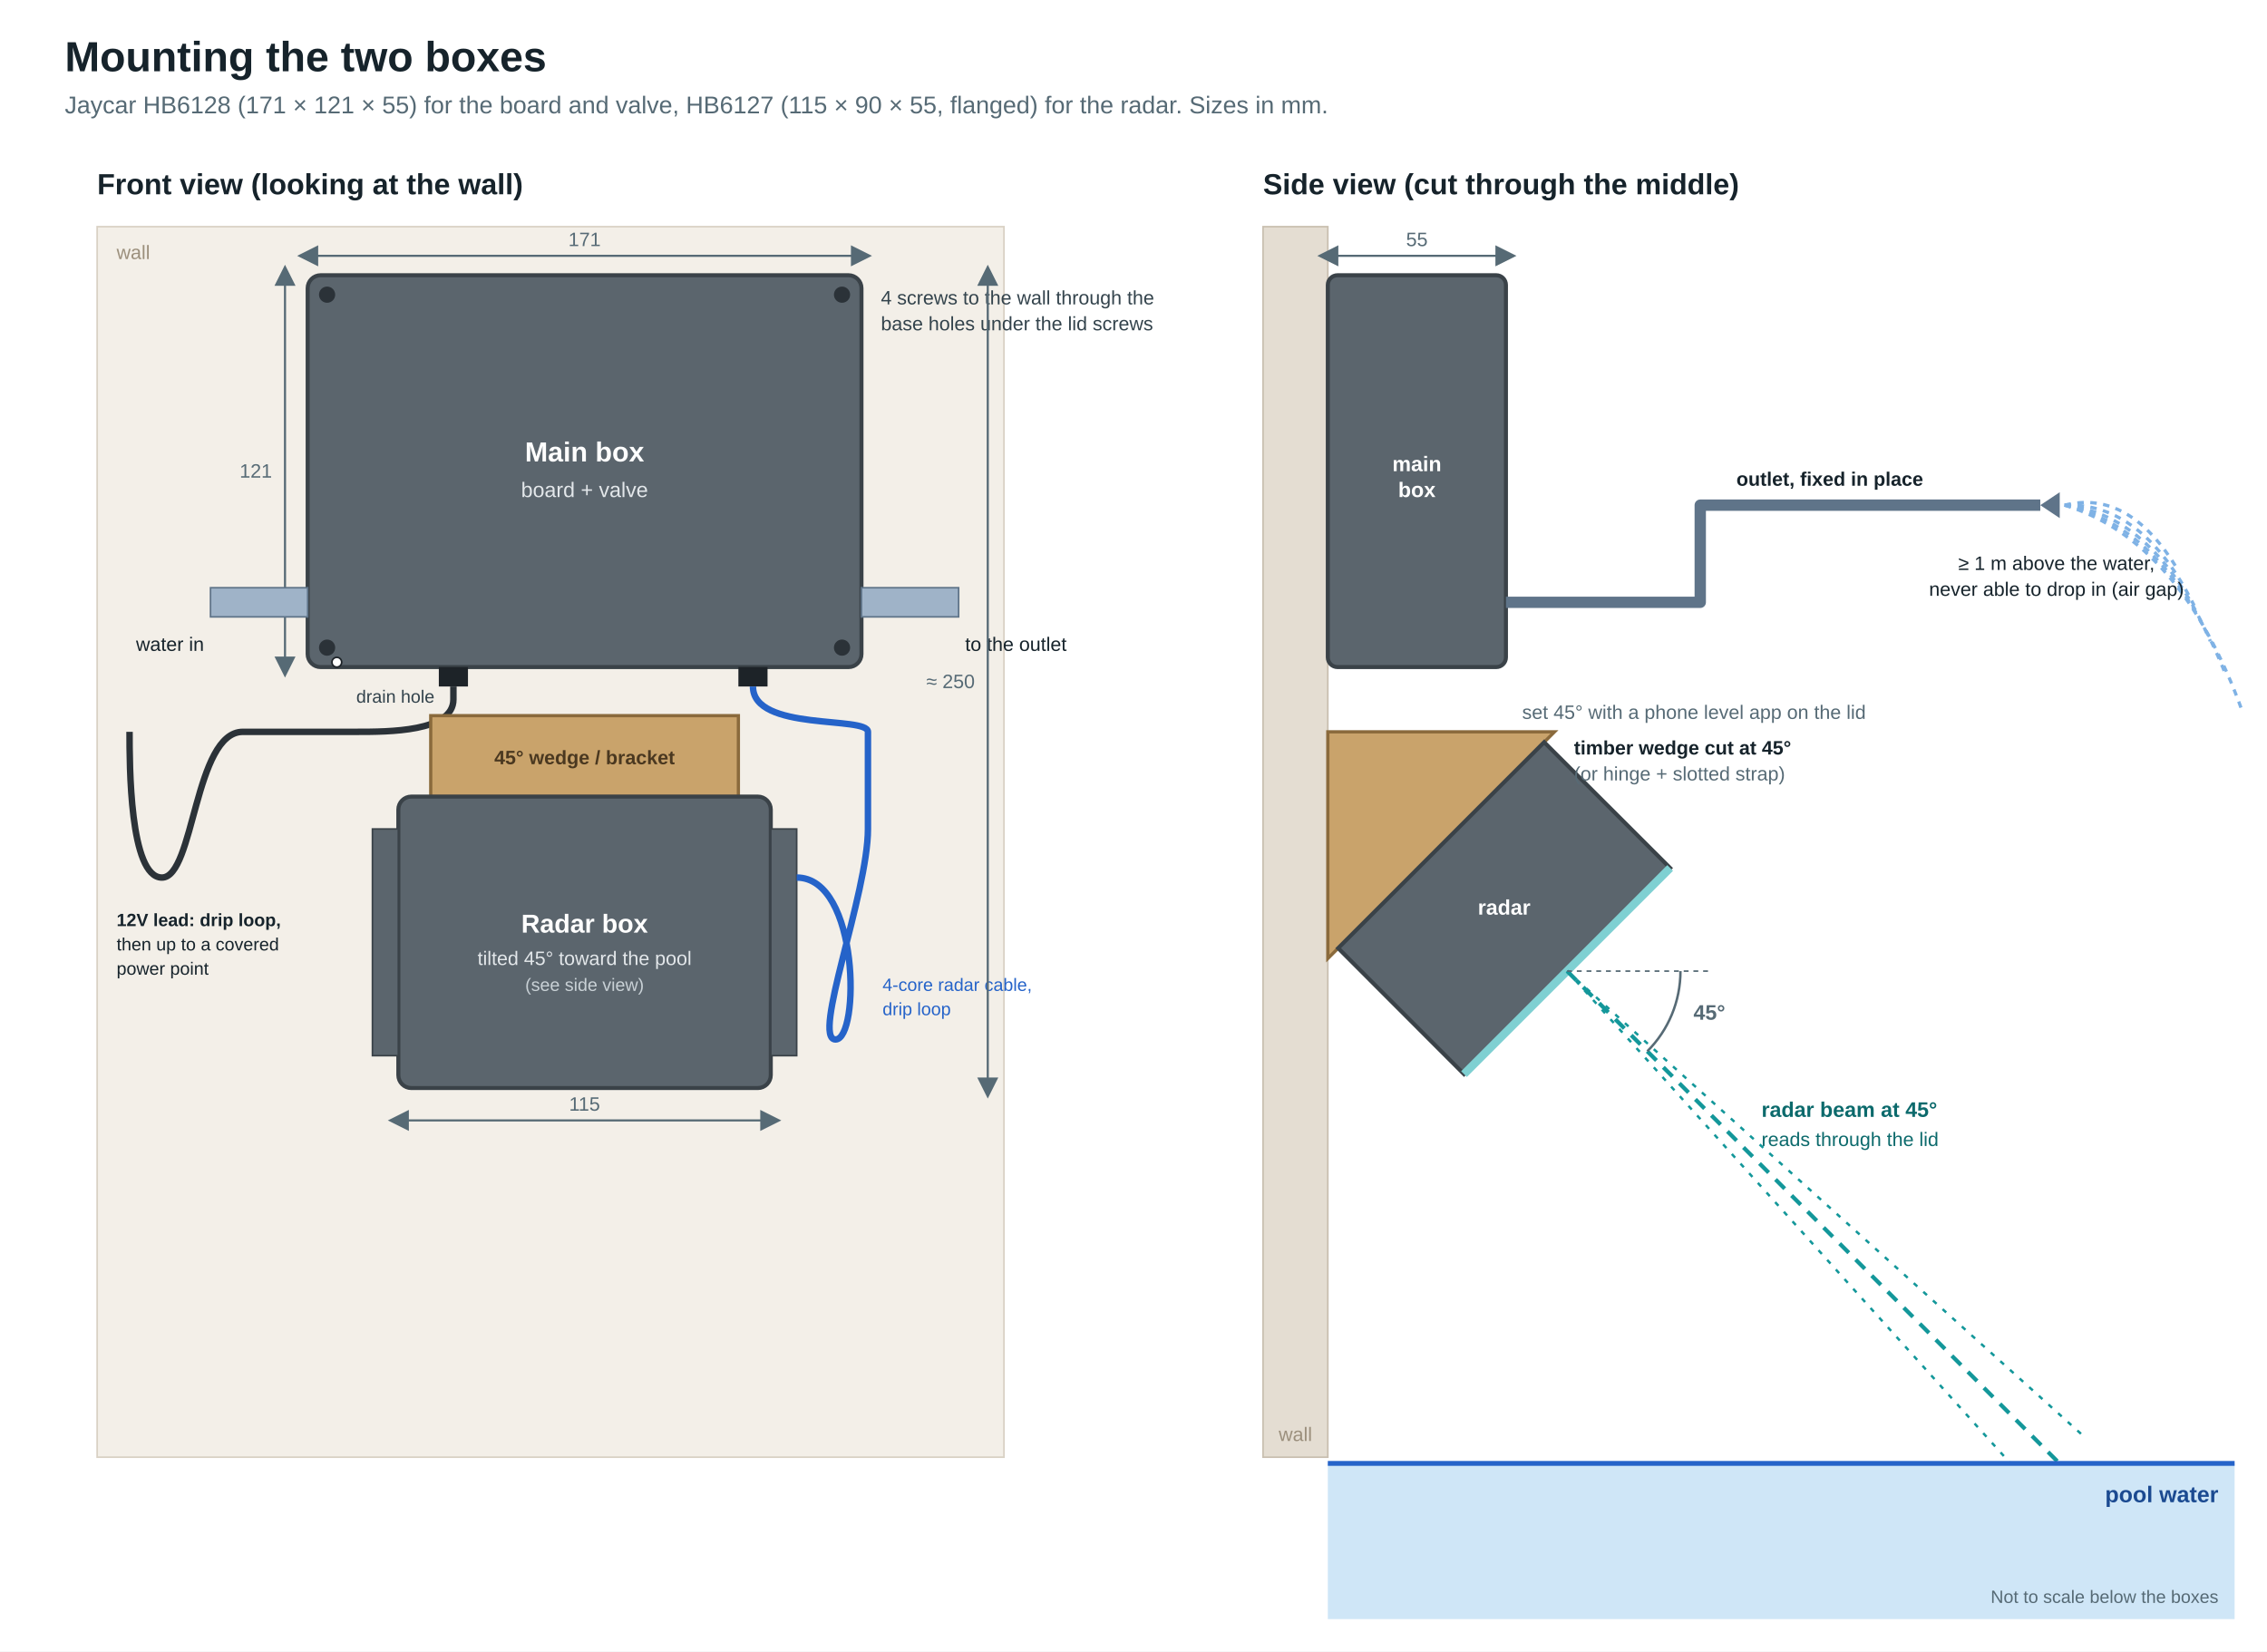
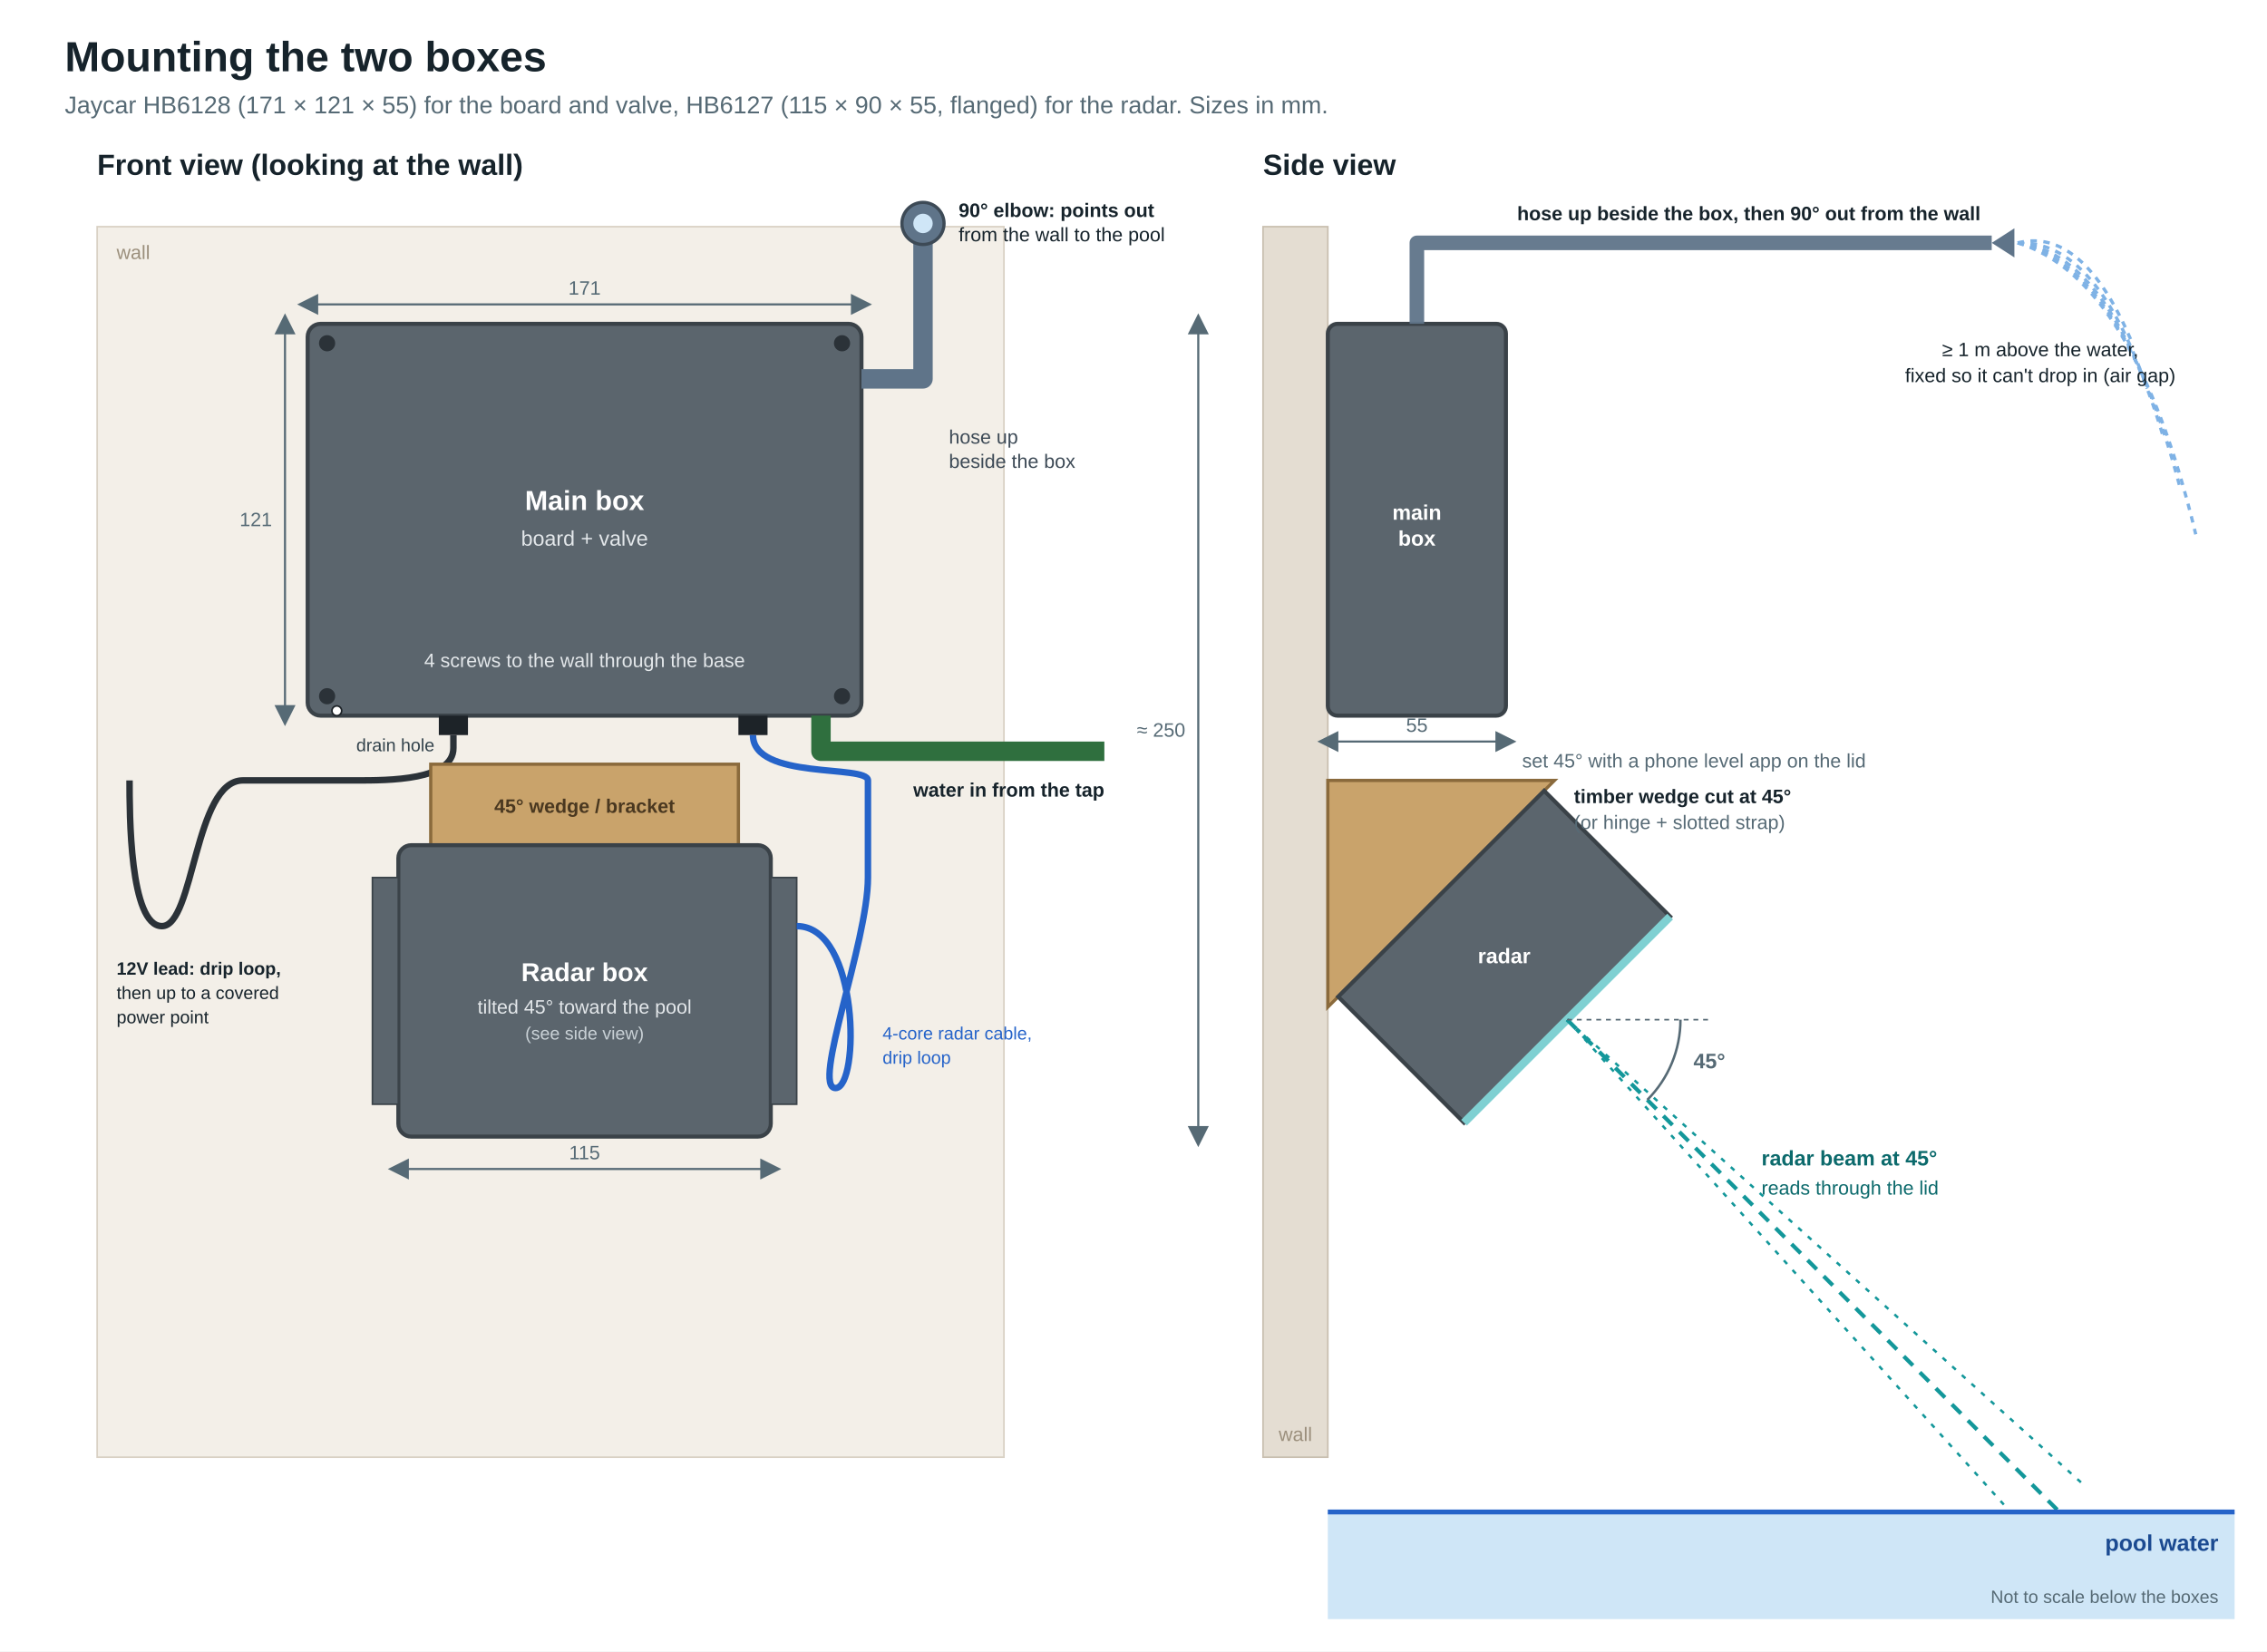
<svg xmlns="http://www.w3.org/2000/svg" viewBox="0 0 1400 1020" width="1400" height="1020" font-family="Arial, Helvetica, sans-serif">
  <rect width="1400" height="1020" fill="#fff" />
  <defs>
    <marker id="ar" markerWidth="10" markerHeight="10" refX="5" refY="5" orient="auto-start-reverse">
      <path d="M0,0 L10,5 L0,10 z" fill="#566a75" />
    </marker>
  </defs>
  <text x="40.0" y="44.0" font-size="26" text-anchor="start" fill="#16232b" font-weight="bold">Mounting the two boxes</text>
  <text x="40.0" y="70.0" font-size="15" text-anchor="start" fill="#566a75">Jaycar HB6128 (171 × 121 × 55) for the board and valve, HB6127 (115 × 90 × 55, flanged) for the radar. Sizes in mm.</text>
-   <text x="60.0" y="120.0" font-size="18" text-anchor="start" fill="#16232b" font-weight="bold">Front view (looking at the wall)</text>
+   <text x="60.0" y="108.0" font-size="18" text-anchor="start" fill="#16232b" font-weight="bold">Front view (looking at the wall)</text>
  <rect x="60" y="140" width="560" height="760" fill="#f3efe8" stroke="#d9d1c4" />
  <text x="72.0" y="160.0" font-size="12" text-anchor="start" fill="#9b8f7c">wall</text>
-   <rect x="190" y="170" width="342.0" height="242.0" rx="8" fill="#5b656d" stroke="#3a4248" stroke-width="2.5" />
-   <text x="361.0" y="285.0" font-size="17" text-anchor="middle" fill="#fff" font-weight="bold">Main box</text>
-   <text x="361.0" y="307.0" font-size="13" text-anchor="middle" fill="#e3e7ea">board + valve</text>
-   <circle cx="202" cy="182" r="5" fill="#2b3238" />
-   <circle cx="520.0" cy="182" r="5" fill="#2b3238" />
-   <circle cx="202" cy="400.0" r="5" fill="#2b3238" />
-   <circle cx="520.0" cy="400.0" r="5" fill="#2b3238" />
-   <text x="544.0" y="188.0" font-size="12" text-anchor="start" fill="#33434c">4 screws to the wall through the</text>
-   <text x="544.0" y="204.0" font-size="12" text-anchor="start" fill="#33434c">base holes under the lid screws</text>
-   <line x1="190" y1="158" x2="532.0" y2="158" stroke="#566a75" stroke-width="1.3" marker-start="url(#ar)" marker-end="url(#ar)" />
-   <text x="361.0" y="152.0" font-size="12" text-anchor="middle" fill="#566a75">171</text>
-   <line x1="176" y1="170" x2="176" y2="412.0" stroke="#566a75" stroke-width="1.3" marker-start="url(#ar)" marker-end="url(#ar)" />
-   <text x="168.0" y="295.0" font-size="12" text-anchor="end" fill="#566a75">121</text>
-   <rect x="130" y="363.0" width="60" height="18" fill="#9fb3c8" stroke="#5f7489" />
-   <text x="126.0" y="402.0" font-size="12" text-anchor="end" fill="#16232b">water in</text>
-   <rect x="532.0" y="363.0" width="60" height="18" fill="#9fb3c8" stroke="#5f7489" />
-   <text x="596.0" y="402.0" font-size="12" text-anchor="start" fill="#16232b">to the outlet</text>
-   <rect x="271" y="412.0" width="18" height="12" fill="#1d2328" />
-   <rect x="456" y="412.0" width="18" height="12" fill="#1d2328" />
-   <circle cx="208" cy="409.0" r="3" fill="#fff" stroke="#1d2328" />
-   <text x="220.0" y="434.0" font-size="11" text-anchor="start" fill="#33434c">drain hole</text>
-   <path d="M280,424.0 L280,432.0 C280,452.0 240,452.0 220,452.0 L150,452.0 C120,452.0 120,542.0 100,542.0 C80,542.0 80,472.0 80,452.0" fill="none" stroke="#2b3238" stroke-width="4" />
-   <text x="72.0" y="572.0" font-size="11" text-anchor="start" fill="#16232b" font-weight="bold">12V lead: drip loop,</text>
-   <text x="72.0" y="587.0" font-size="11" text-anchor="start" fill="#16232b">then up to a covered</text>
-   <text x="72.0" y="602.0" font-size="11" text-anchor="start" fill="#16232b">power point</text>
-   <rect x="266.0" y="442.0" width="190.0" height="50.0" fill="#c9a36b" stroke="#8a6a3c" stroke-width="2" />
-   <text x="361.0" y="472.0" font-size="12" text-anchor="middle" fill="#4a3820" font-weight="bold">45° wedge / bracket</text>
-   <rect x="246.0" y="492.0" width="230.0" height="180.0" rx="8" fill="#5b656d" stroke="#3a4248" stroke-width="2.5" />
-   <rect x="230.0" y="512.0" width="16" height="140.0" fill="#5b656d" stroke="#3a4248" />
-   <rect x="476.0" y="512.0" width="16" height="140.0" fill="#5b656d" stroke="#3a4248" />
-   <text x="361.0" y="576.0" font-size="16" text-anchor="middle" fill="#fff" font-weight="bold">Radar box</text>
-   <text x="361.0" y="596.0" font-size="12" text-anchor="middle" fill="#e3e7ea">tilted 45° toward the pool</text>
-   <text x="361.0" y="612.0" font-size="11" text-anchor="middle" fill="#c9d1d6">(see side view)</text>
-   <line x1="246.0" y1="692.0" x2="476.0" y2="692.0" stroke="#566a75" stroke-width="1.3" marker-start="url(#ar)" marker-end="url(#ar)" />
-   <text x="361.0" y="686.0" font-size="12" text-anchor="middle" fill="#566a75">115</text>
-   <path d="M492.0,542.0 C531.0,542.0 531.0,642.0 516.0,642.0 C501.0,642.0 536.0,552.0 536.0,512.0 L536.0,452.0 C536.0,442.0 465,452.0 465,424.0" fill="none" stroke="#2563c9" stroke-width="4" />
-   <text x="545.0" y="612.0" font-size="11" text-anchor="start" fill="#2563c9">4-core radar cable,</text>
-   <text x="545.0" y="627.0" font-size="11" text-anchor="start" fill="#2563c9">drip loop</text>
-   <line x1="610" y1="170" x2="610" y2="672.0" stroke="#566a75" stroke-width="1.3" marker-start="url(#ar)" marker-end="url(#ar)" />
-   <text x="602.0" y="425.0" font-size="12" text-anchor="end" fill="#566a75">≈ 250</text>
-   <text x="780.0" y="120.0" font-size="18" text-anchor="start" fill="#16232b" font-weight="bold">Side view (cut through the middle)</text>
+   <rect x="190" y="200" width="342.0" height="242.0" rx="8" fill="#5b656d" stroke="#3a4248" stroke-width="2.5" />
+   <text x="361.0" y="315.0" font-size="17" text-anchor="middle" fill="#fff" font-weight="bold">Main box</text>
+   <text x="361.0" y="337.0" font-size="13" text-anchor="middle" fill="#e3e7ea">board + valve</text>
+   <circle cx="202" cy="212" r="5" fill="#2b3238" />
+   <circle cx="520.0" cy="212" r="5" fill="#2b3238" />
+   <circle cx="202" cy="430.0" r="5" fill="#2b3238" />
+   <circle cx="520.0" cy="430.0" r="5" fill="#2b3238" />
+   <text x="361.0" y="412.0" font-size="12" text-anchor="middle" fill="#e3e7ea">4 screws to the wall through the base</text>
+   <line x1="190" y1="188" x2="532.0" y2="188" stroke="#566a75" stroke-width="1.3" marker-start="url(#ar)" marker-end="url(#ar)" />
+   <text x="361.0" y="182.0" font-size="12" text-anchor="middle" fill="#566a75">171</text>
+   <line x1="176" y1="200" x2="176" y2="442.0" stroke="#566a75" stroke-width="1.3" marker-start="url(#ar)" marker-end="url(#ar)" />
+   <text x="168.0" y="325.0" font-size="12" text-anchor="end" fill="#566a75">121</text>
+   <path d="M532.0,234 L570.0,234 L570.0,142" fill="none" stroke="#5f7489" stroke-width="12" stroke-linejoin="round" />
+   <circle cx="570.0" cy="138" r="13" fill="#5f7489" stroke="#3d4a56" stroke-width="2" />
+   <circle cx="570.0" cy="138" r="6" fill="#cfe6f7" />
+   <text x="592.0" y="134.0" font-size="12" text-anchor="start" fill="#16232b" font-weight="bold">90° elbow: points out</text>
+   <text x="592.0" y="149.0" font-size="12" text-anchor="start" fill="#16232b">from the wall to the pool</text>
+   <text x="586.0" y="274.0" font-size="12" text-anchor="start" fill="#3d4a56">hose up</text>
+   <text x="586.0" y="289.0" font-size="12" text-anchor="start" fill="#3d4a56">beside the box</text>
+   <path d="M507.0,442.0 L507.0,464.0 L682.0,464.0" fill="none" stroke="#2f6f3e" stroke-width="12" stroke-linejoin="round" />
+   <text x="682.0" y="492.0" font-size="12" text-anchor="end" fill="#16232b" font-weight="bold">water in from the tap</text>
+   <rect x="271" y="442.0" width="18" height="12" fill="#1d2328" />
+   <rect x="456" y="442.0" width="18" height="12" fill="#1d2328" />
+   <circle cx="208" cy="439.0" r="3" fill="#fff" stroke="#1d2328" />
+   <text x="220.0" y="464.0" font-size="11" text-anchor="start" fill="#33434c">drain hole</text>
+   <path d="M280,454.0 L280,462.0 C280,482.0 240,482.0 220,482.0 L150,482.0 C120,482.0 120,572.0 100,572.0 C80,572.0 80,502.0 80,482.0" fill="none" stroke="#2b3238" stroke-width="4" />
+   <text x="72.0" y="602.0" font-size="11" text-anchor="start" fill="#16232b" font-weight="bold">12V lead: drip loop,</text>
+   <text x="72.0" y="617.0" font-size="11" text-anchor="start" fill="#16232b">then up to a covered</text>
+   <text x="72.0" y="632.0" font-size="11" text-anchor="start" fill="#16232b">power point</text>
+   <rect x="266.0" y="472.0" width="190.0" height="50.0" fill="#c9a36b" stroke="#8a6a3c" stroke-width="2" />
+   <text x="361.0" y="502.0" font-size="12" text-anchor="middle" fill="#4a3820" font-weight="bold">45° wedge / bracket</text>
+   <rect x="246.0" y="522.0" width="230.0" height="180.0" rx="8" fill="#5b656d" stroke="#3a4248" stroke-width="2.5" />
+   <rect x="230.0" y="542.0" width="16" height="140.0" fill="#5b656d" stroke="#3a4248" />
+   <rect x="476.0" y="542.0" width="16" height="140.0" fill="#5b656d" stroke="#3a4248" />
+   <text x="361.0" y="606.0" font-size="16" text-anchor="middle" fill="#fff" font-weight="bold">Radar box</text>
+   <text x="361.0" y="626.0" font-size="12" text-anchor="middle" fill="#e3e7ea">tilted 45° toward the pool</text>
+   <text x="361.0" y="642.0" font-size="11" text-anchor="middle" fill="#c9d1d6">(see side view)</text>
+   <line x1="246.0" y1="722.0" x2="476.0" y2="722.0" stroke="#566a75" stroke-width="1.3" marker-start="url(#ar)" marker-end="url(#ar)" />
+   <text x="361.0" y="716.0" font-size="12" text-anchor="middle" fill="#566a75">115</text>
+   <path d="M492.0,572.0 C531.0,572.0 531.0,672.0 516.0,672.0 C501.0,672.0 536.0,582.0 536.0,542.0 L536.0,482.0 C536.0,472.0 465,482.0 465,454.0" fill="none" stroke="#2563c9" stroke-width="4" />
+   <text x="545.0" y="642.0" font-size="11" text-anchor="start" fill="#2563c9">4-core radar cable,</text>
+   <text x="545.0" y="657.0" font-size="11" text-anchor="start" fill="#2563c9">drip loop</text>
+   <line x1="740" y1="200" x2="740" y2="702.0" stroke="#566a75" stroke-width="1.3" marker-start="url(#ar)" marker-end="url(#ar)" />
+   <text x="732.0" y="455.0" font-size="12" text-anchor="end" fill="#566a75">≈ 250</text>
+   <text x="780.0" y="108.0" font-size="18" text-anchor="start" fill="#16232b" font-weight="bold">Side view</text>
  <rect x="780" y="140" width="40" height="760" fill="#e4ddd2" stroke="#c9bfb0" />
  <text x="800.0" y="890.0" font-size="12" text-anchor="middle" fill="#9b8f7c">wall</text>
-   <rect x="820" y="170" width="110.0" height="242.0" rx="6" fill="#5b656d" stroke="#3a4248" stroke-width="2.5" />
-   <text x="875.0" y="291.0" font-size="13" text-anchor="middle" fill="#fff" font-weight="bold">main</text>
-   <text x="875.0" y="307.0" font-size="13" text-anchor="middle" fill="#fff" font-weight="bold">box</text>
-   <line x1="820" y1="158" x2="930.0" y2="158" stroke="#566a75" stroke-width="1.3" marker-start="url(#ar)" marker-end="url(#ar)" />
-   <text x="875.0" y="152.0" font-size="12" text-anchor="middle" fill="#566a75">55</text>
-   <path d="M930.0,372.0 L1050.0,372.0 L1050.0,312.0 L1260.0,312.0" fill="none" stroke="#5f7489" stroke-width="7" stroke-linejoin="round" />
-   <path d="M1260.0,312.0 l12,-8 l0,16 z" fill="#5f7489" />
-   <path d="M1275.0,312.0 q40,-10 70,40" fill="none" stroke="#7fb2e5" stroke-width="2" stroke-dasharray="4 4" />
-   <path d="M1275.0,312.0 q48,-2 80,62" fill="none" stroke="#7fb2e5" stroke-width="2" stroke-dasharray="4 4" />
-   <path d="M1275.0,312.0 q56,6 90,84" fill="none" stroke="#7fb2e5" stroke-width="2" stroke-dasharray="4 4" />
-   <path d="M1275.0,312.0 q64,14 100,106" fill="none" stroke="#7fb2e5" stroke-width="2" stroke-dasharray="4 4" />
-   <path d="M1275.0,312.0 q72,22 110,128" fill="none" stroke="#7fb2e5" stroke-width="2" stroke-dasharray="4 4" />
-   <text x="1130.0" y="300.0" font-size="12" text-anchor="middle" fill="#16232b" font-weight="bold">outlet, fixed in place</text>
-   <polygon points="820.0,452.0 960.0,452.0 820.0,592.0" fill="#c9a36b" stroke="#8a6a3c" stroke-width="2" />
-   <polygon points="953.6,458.4 826.4,585.6 904.1,663.4 1031.4,536.1" fill="#5b656d" stroke="#3a4248" stroke-width="2.5" />
-   <text x="928.9" y="564.9" font-size="13" text-anchor="middle" fill="#fff" font-weight="bold">radar</text>
-   <line x1="1031.4" y1="536.1" x2="904.1" y2="663.4" stroke="#7fd0d2" stroke-width="5" />
-   <line x1="967.8" y1="599.8" x2="1271.8" y2="903.8" stroke="#13979a" stroke-width="2.5" stroke-dasharray="8 6" />
-   <line x1="967.8" y1="599.8" x2="1255.5" y2="919.3" stroke="#13979a" stroke-width="1.5" stroke-dasharray="3 5" />
-   <line x1="967.8" y1="599.8" x2="1287.3" y2="887.5" stroke="#13979a" stroke-width="1.5" stroke-dasharray="3 5" />
-   <rect x="820" y="903.838" width="560" height="96.162" fill="#cfe6f7" />
-   <line x1="820" y1="903.838" x2="1380" y2="903.838" stroke="#2563c9" stroke-width="3" />
-   <text x="1370.0" y="927.8" font-size="14" text-anchor="end" fill="#1b4a91" font-weight="bold">pool water</text>
-   <text x="1087.8" y="689.8" font-size="13" text-anchor="start" fill="#0c6a6c" font-weight="bold">radar beam at 45°</text>
-   <text x="1087.8" y="707.8" font-size="12" text-anchor="start" fill="#0c6a6c">reads through the lid</text>
-   <path d="M1037.782,599.782 A70,70 0 0,1 1017.3,649.3" fill="none" stroke="#566a75" stroke-width="1.5" />
-   <line x1="967.782" y1="599.782" x2="1057.782" y2="599.782" stroke="#566a75" stroke-width="1" stroke-dasharray="3 3" />
-   <text x="1045.8" y="629.8" font-size="13" text-anchor="start" fill="#566a75" font-weight="bold">45°</text>
-   <text x="828.0" y="492.0" font-size="12" text-anchor="start" fill="#16232b" />
-   <text x="972.0" y="466.0" font-size="12" text-anchor="start" fill="#16232b" font-weight="bold">timber wedge cut at 45°</text>
-   <text x="972.0" y="482.0" font-size="12" text-anchor="start" fill="#566a75">(or hinge + slotted strap)</text>
-   <text x="940.0" y="444.0" font-size="12" text-anchor="start" fill="#566a75">set 45° with a phone level app on the lid</text>
-   <text x="1270.0" y="352.0" font-size="12" text-anchor="middle" fill="#16232b">≥ 1 m above the water,</text>
-   <text x="1270.0" y="368.0" font-size="12" text-anchor="middle" fill="#16232b">never able to drop in (air gap)</text>
+   <rect x="820" y="200" width="110.0" height="242.0" rx="6" fill="#5b656d" stroke="#3a4248" stroke-width="2.5" />
+   <text x="875.0" y="321.0" font-size="13" text-anchor="middle" fill="#fff" font-weight="bold">main</text>
+   <text x="875.0" y="337.0" font-size="13" text-anchor="middle" fill="#fff" font-weight="bold">box</text>
+   <line x1="820" y1="458.0" x2="930.0" y2="458.0" stroke="#566a75" stroke-width="1.3" marker-start="url(#ar)" marker-end="url(#ar)" />
+   <text x="875.0" y="452.0" font-size="12" text-anchor="middle" fill="#566a75">55</text>
+   <path d="M875.0,200 L875.0,150 L1230.0,150" fill="none" stroke="#5f7489" stroke-width="9" stroke-linejoin="round" opacity="0.95" />
+   <path d="M1230.0,150 l14,-9 l0,18 z" fill="#5f7489" />
+   <path d="M1246.0,150 q40,-10 70,60" fill="none" stroke="#7fb2e5" stroke-width="2" stroke-dasharray="4 4" />
+   <path d="M1246.0,150 q48,-2 80,90" fill="none" stroke="#7fb2e5" stroke-width="2" stroke-dasharray="4 4" />
+   <path d="M1246.0,150 q56,6 90,120" fill="none" stroke="#7fb2e5" stroke-width="2" stroke-dasharray="4 4" />
+   <path d="M1246.0,150 q64,14 100,150" fill="none" stroke="#7fb2e5" stroke-width="2" stroke-dasharray="4 4" />
+   <path d="M1246.0,150 q72,22 110,180" fill="none" stroke="#7fb2e5" stroke-width="2" stroke-dasharray="4 4" />
+   <text x="1080.0" y="136.0" font-size="12" text-anchor="middle" fill="#16232b" font-weight="bold">hose up beside the box, then 90° out from the wall</text>
+   <text x="1260.0" y="220.0" font-size="12" text-anchor="middle" fill="#16232b">≥ 1 m above the water,</text>
+   <text x="1260.0" y="236.0" font-size="12" text-anchor="middle" fill="#16232b">fixed so it can't drop in (air gap)</text>
+   <polygon points="820.0,482.0 960.0,482.0 820.0,622.0" fill="#c9a36b" stroke="#8a6a3c" stroke-width="2" />
+   <polygon points="953.6,488.4 826.4,615.6 904.1,693.4 1031.4,566.1" fill="#5b656d" stroke="#3a4248" stroke-width="2.5" />
+   <text x="928.9" y="594.9" font-size="13" text-anchor="middle" fill="#fff" font-weight="bold">radar</text>
+   <line x1="1031.4" y1="566.1" x2="904.1" y2="693.4" stroke="#7fd0d2" stroke-width="5" />
+   <line x1="967.8" y1="629.8" x2="1271.8" y2="933.8" stroke="#13979a" stroke-width="2.5" stroke-dasharray="8 6" />
+   <line x1="967.8" y1="629.8" x2="1255.5" y2="949.3" stroke="#13979a" stroke-width="1.5" stroke-dasharray="3 5" />
+   <line x1="967.8" y1="629.8" x2="1287.3" y2="917.5" stroke="#13979a" stroke-width="1.5" stroke-dasharray="3 5" />
+   <rect x="820" y="933.838" width="560" height="66.162" fill="#cfe6f7" />
+   <line x1="820" y1="933.838" x2="1380" y2="933.838" stroke="#2563c9" stroke-width="3" />
+   <text x="1370.0" y="957.8" font-size="14" text-anchor="end" fill="#1b4a91" font-weight="bold">pool water</text>
+   <text x="1087.8" y="719.8" font-size="13" text-anchor="start" fill="#0c6a6c" font-weight="bold">radar beam at 45°</text>
+   <text x="1087.8" y="737.8" font-size="12" text-anchor="start" fill="#0c6a6c">reads through the lid</text>
+   <path d="M1037.782,629.782 A70,70 0 0,1 1017.3,679.3" fill="none" stroke="#566a75" stroke-width="1.5" />
+   <line x1="967.782" y1="629.782" x2="1057.782" y2="629.782" stroke="#566a75" stroke-width="1" stroke-dasharray="3 3" />
+   <text x="1045.8" y="659.8" font-size="13" text-anchor="start" fill="#566a75" font-weight="bold">45°</text>
+   <text x="828.0" y="522.0" font-size="12" text-anchor="start" fill="#16232b" />
+   <text x="972.0" y="496.0" font-size="12" text-anchor="start" fill="#16232b" font-weight="bold">timber wedge cut at 45°</text>
+   <text x="972.0" y="512.0" font-size="12" text-anchor="start" fill="#566a75">(or hinge + slotted strap)</text>
+   <text x="940.0" y="474.0" font-size="12" text-anchor="start" fill="#566a75">set 45° with a phone level app on the lid</text>
  <text x="1370.0" y="990.0" font-size="11" text-anchor="end" fill="#566a75">Not to scale below the boxes</text>
</svg>
